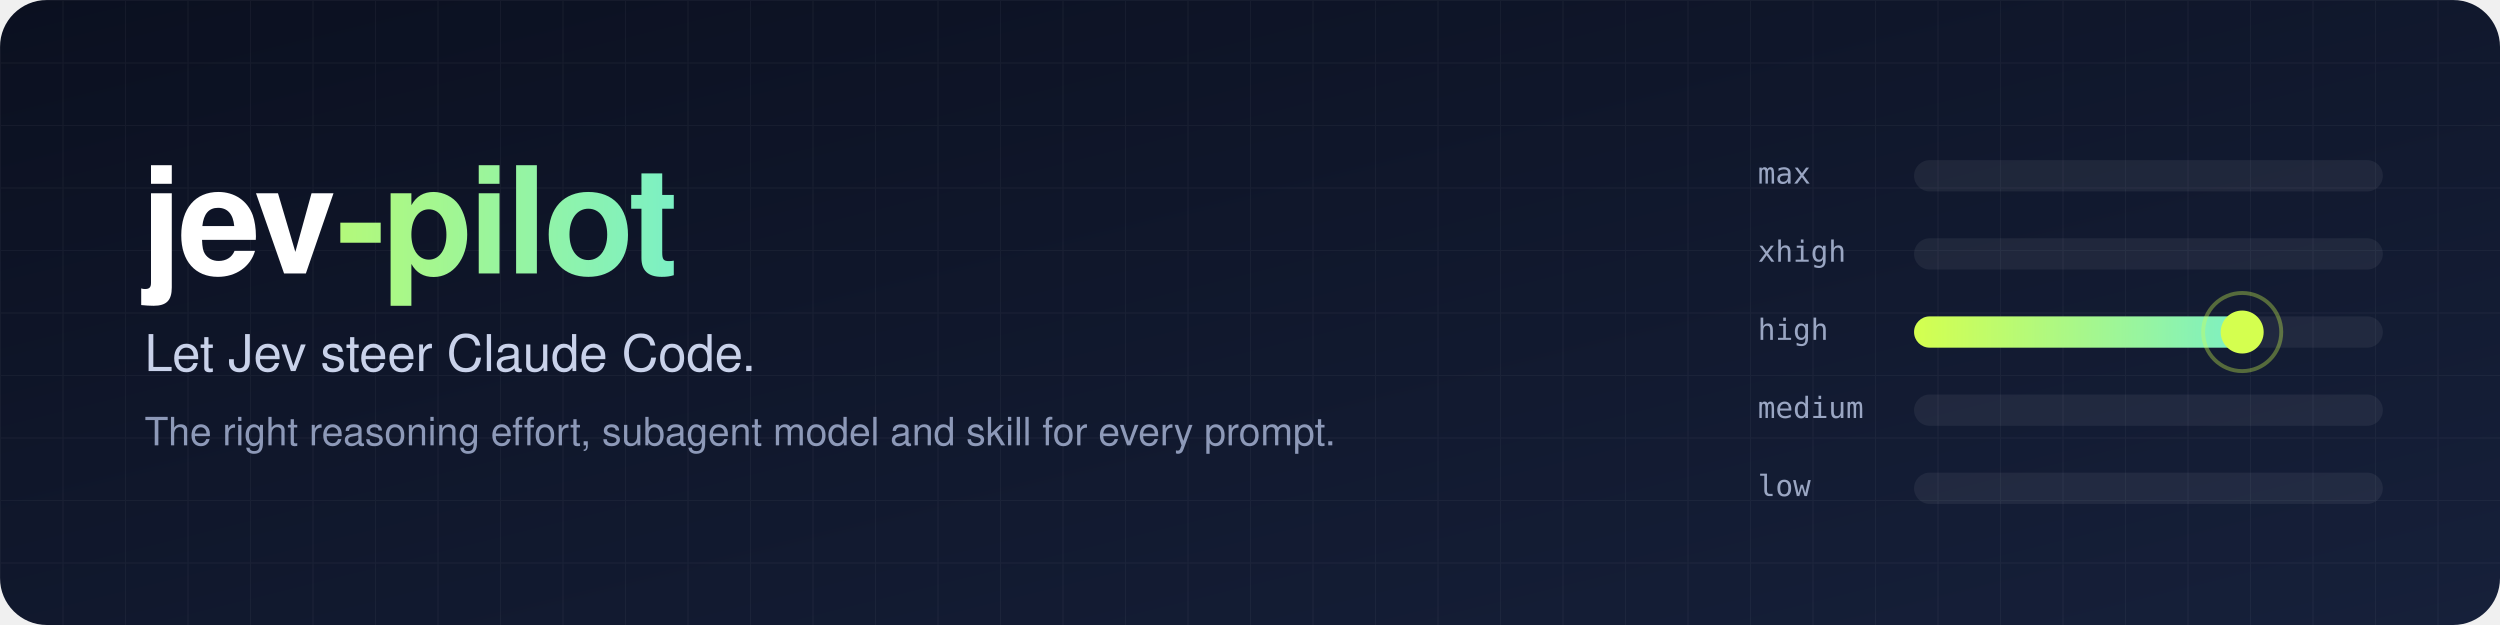
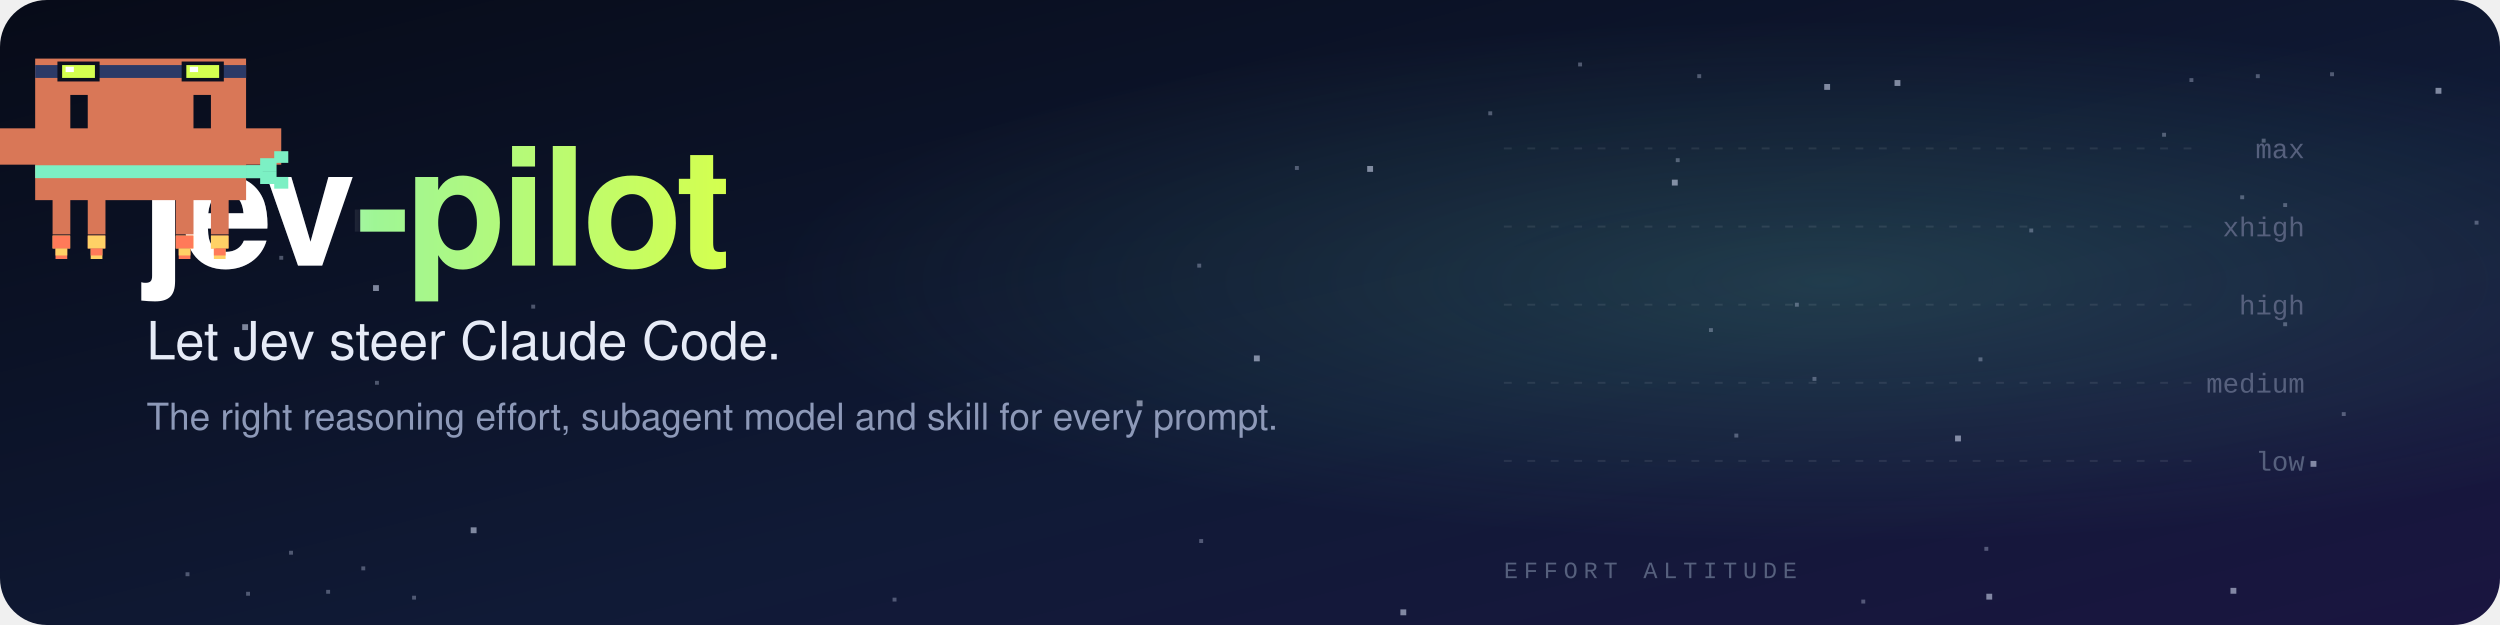
<svg xmlns="http://www.w3.org/2000/svg" width="1280" height="320" viewBox="0 0 1280 320" role="img" aria-labelledby="title desc">
+   <style>
+     .far { animation: drift 60s linear infinite; }
+     .near { animation: drift 28s linear infinite; }
+     @keyframes drift { from { transform: translateX(0); } to { transform: translateX(-1280px); } }
+     .pilot { animation: fly 12.0s cubic-bezier(.45,0,.2,1) infinite; }
+     @keyframes fly {
+       0.00% { transform: translate(930px, 161.6px); }
+       20.00% { transform: translate(930px, 161.6px); }
+       27.50% { transform: translate(930px, 41.6px); }
+       50.00% { transform: translate(930px, 41.6px); }
+       55.83% { transform: translate(930px, 1.6px); }
+       78.33% { transform: translate(930px, 1.6px); }
+       86.67% { transform: translate(930px, 161.6px); }
+       100.00% { transform: translate(930px, 161.6px); }
+     }
+     .bob { animation: bob 2.4s ease-in-out infinite; }
+     @keyframes bob { 0%, 100% { transform: translateY(0); } 50% { transform: translateY(-6px); } }
+     .lens { animation: blink 4.2s steps(1) infinite; opacity: 0; }
+     @keyframes blink { 0%, 92%, 100% { opacity: 0; } 94%, 97% { opacity: 1; } }
+     .fa { animation: flick .24s steps(1) infinite; }
+     .fb { animation: flick .24s steps(1) infinite reverse; }
+     @keyframes flick { 0% { opacity: 1; } 50% { opacity: 0; } }
+     .sa { animation: flick .8s steps(1) infinite; }
+     .sb { animation: flick .8s steps(1) infinite reverse; }
+     .trail { animation: trail 1.1s ease-out infinite; }
+     .t0 { animation-delay: -0.00s; } .t1 { animation-delay: -0.18s; } .t2 { animation-delay: -0.36s; } .t3 { animation-delay: -0.54s; } .t4 { animation-delay: -0.72s; } .t5 { animation-delay: -0.90s; }
+     @keyframes trail { 0% { opacity: .9; transform: translateX(0); } 100% { opacity: 0; transform: translateX(-26px); } }
+     .boost { animation: boost 12.0s linear infinite; opacity: 0; }
+     @keyframes boost { 0%, 53.33% { opacity: 0; } 55.83%, 76.67% { opacity: .9; } 80.00%, 100% { opacity: 0; } }
+     .shine { animation: shine 6s ease-in-out infinite; }
+     @keyframes shine { 0%, 55% { transform: translateX(-260px); } 85%, 100% { transform: translateX(560px); } }
+     .lvl0 { animation: lvl0 12.0s linear infinite; }
+     @keyframes lvl0 { 0% { fill: #56607d; } 4.17% { fill: #56607d; } 7.50%, 22.50% { fill: #d4ff4f; } 25.83% { fill: #56607d; } 100% { fill: #56607d; } }
+     .lvl3 { animation: lvl3 12.0s linear infinite; }
+     @keyframes lvl3 { 0% { fill: #56607d; } 28.33% { fill: #56607d; } 31.67%, 52.50% { fill: #d4ff4f; } 55.83% { fill: #56607d; } 100% { fill: #56607d; } }
+     .lvl4 { animation: lvl4 12.0s linear infinite; }
+     @keyframes lvl4 { 0% { fill: #56607d; } 56.67% { fill: #56607d; } 60.00%, 80.83% { fill: #d4ff4f; } 84.17% { fill: #56607d; } 100% { fill: #56607d; } }
+     .cap0 { animation: cap0 12.0s linear infinite; opacity: 0; }
+     @keyframes cap0 { 0%, 0.83% { opacity: 0; transform: translateY(8px); } 3.75%, 19.58% { opacity: 1; transform: translateY(0); } 22.50%, 100% { opacity: 0; transform: translateY(-6px); } }
+     .cap1 { animation: cap1 12.0s linear infinite; opacity: 0; }
+     @keyframes cap1 { 0%, 25.00% { opacity: 0; transform: translateY(8px); } 27.92%, 49.58% { opacity: 1; transform: translateY(0); } 52.50%, 100% { opacity: 0; transform: translateY(-6px); } }
+     .cap2 { animation: cap2 12.0s linear infinite; opacity: 0; }
+     @keyframes cap2 { 0%, 53.33% { opacity: 0; transform: translateY(8px); } 56.25%, 77.92% { opacity: 1; transform: translateY(0); } 80.83%, 100% { opacity: 0; transform: translateY(-6px); } }
+     @media (prefers-reduced-motion: reduce) {
+       * { animation: none !important; }
+       .pilot { transform: translate(930px, 41.6px); }
+       .cap1 { opacity: 1; } .lvl3 { fill: #d4ff4f; } .fb, .sb, .boost { opacity: 0; }
+     }
+   </style>
  <defs>
    <linearGradient id="bg" x1="0" y1="0" x2="1" y2="1">
-       <stop offset="0" stop-color="#0b1020" />
-       <stop offset="1" stop-color="#16203a" />
+       <stop offset="0" stop-color="#070b18" />
+       <stop offset=".6" stop-color="#101a36" />
+       <stop offset="1" stop-color="#1a1540" />
    </linearGradient>
    <linearGradient id="accent" x1="0" y1="0" x2="1" y2="0">
-       <stop offset="0" stop-color="#d4ff4f" />
-       <stop offset="1" stop-color="#7cf0c4" />
+       <stop offset="0" stop-color="#7cf0c4" />
+       <stop offset="1" stop-color="#d4ff4f" />
    </linearGradient>
-     <pattern id="grid" width="32" height="32" patternUnits="userSpaceOnUse">
-       <path d="M32 0H0V32" fill="none" stroke="#ffffff" stroke-opacity="0.04" stroke-width="1" />
-     </pattern>
+     <linearGradient id="sheen" x1="0" y1="0" x2="1" y2="0">
+       <stop offset="0" stop-color="#fff" stop-opacity="0" />
+       <stop offset=".5" stop-color="#fff" stop-opacity=".85" />
+       <stop offset="1" stop-color="#fff" stop-opacity="0" />
+     </linearGradient>
+     <radialGradient id="glow" cx=".73" cy=".45" r=".42">
+       <stop offset="0" stop-color="#7cf0c4" stop-opacity=".16" />
+       <stop offset="1" stop-color="#7cf0c4" stop-opacity="0" />
+     </radialGradient>
+     <clipPath id="frame">
+       <rect width="1280" height="320" rx="24" />
+     </clipPath>
+     <clipPath id="titleclip">
+       <text x="72" y="136" font-family="-apple-system, BlinkMacSystemFont, 'Segoe UI', Helvetica, Arial, sans-serif" font-size="84" font-weight="800" letter-spacing="-2.5">jev-pilot</text>
+     </clipPath>
  </defs>
-   <rect width="1280" height="320" rx="24" fill="url(#bg)" />
-   <rect width="1280" height="320" rx="24" fill="url(#grid)" />
-   <g transform="translate(900 78)">
-     <g font-family="ui-monospace, SFMono-Regular, Menlo, Consolas, monospace" font-size="15" fill="#9aa6c3">
-       <text x="0" y="16">max</text>
-       <text x="0" y="56">xhigh</text>
-       <text x="0" y="96">high</text>
-       <text x="0" y="136">medium</text>
-       <text x="0" y="176">low</text>
-     </g>
-     <g>
-       <rect x="80" y="4" width="240" height="16" rx="8" fill="#ffffff" fill-opacity="0.06" />
-       <rect x="80" y="44" width="240" height="16" rx="8" fill="#ffffff" fill-opacity="0.06" />
-       <rect x="80" y="84" width="240" height="16" rx="8" fill="#ffffff" fill-opacity="0.06" />
-       <rect x="80" y="124" width="240" height="16" rx="8" fill="#ffffff" fill-opacity="0.06" />
-       <rect x="80" y="164" width="240" height="16" rx="8" fill="#ffffff" fill-opacity="0.06" />
-       <rect x="80" y="84" width="168" height="16" rx="8" fill="url(#accent)" />
-       <circle cx="248" cy="92" r="11" fill="#d4ff4f" />
-       <circle cx="248" cy="92" r="20" fill="none" stroke="#d4ff4f" stroke-opacity="0.35" stroke-width="2" />
-     </g>
-   </g>
-   <g font-family="-apple-system, BlinkMacSystemFont, 'Segoe UI', Helvetica, Arial, sans-serif">
-     <text x="72" y="140" font-size="76" font-weight="800" fill="#ffffff" letter-spacing="-2">jev<tspan fill="url(#accent)">-pilot</tspan>
+   <g clip-path="url(#frame)">
+     <rect width="1280" height="320" fill="url(#bg)" />
+     <rect width="1280" height="320" fill="url(#glow)" />
+     <g class="far">
+       <rect x="663" y="85" width="2" height="2" fill="#c9d2ea" fill-opacity="0.35" />
+       <rect x="808" y="32" width="2" height="2" fill="#c9d2ea" fill-opacity="0.35" />
+       <rect x="148" y="282" width="2" height="2" fill="#c9d2ea" fill-opacity="0.35" />
+       <rect x="192" y="195" width="2" height="2" fill="#c9d2ea" fill-opacity="0.35" />
+       <rect x="1193" y="37" width="2" height="2" fill="#c9d2ea" fill-opacity="0.35" />
+       <rect x="1039" y="117" width="2" height="2" fill="#c9d2ea" fill-opacity="0.35" />
+       <rect x="76" y="52" width="2" height="2" fill="#c9d2ea" fill-opacity="0.35" />
+       <rect x="888" y="222" width="2" height="2" fill="#c9d2ea" fill-opacity="0.35" />
+       <rect x="143" y="131" width="2" height="2" fill="#c9d2ea" fill-opacity="0.35" />
+       <rect x="185" y="290" width="2" height="2" fill="#c9d2ea" fill-opacity="0.35" />
+       <rect x="869" y="38" width="2" height="2" fill="#c9d2ea" fill-opacity="0.35" />
+       <rect x="1158" y="71" width="2" height="2" fill="#c9d2ea" fill-opacity="0.35" />
+       <rect x="457" y="306" width="2" height="2" fill="#c9d2ea" fill-opacity="0.35" />
+       <rect x="126" y="303" width="2" height="2" fill="#c9d2ea" fill-opacity="0.35" />
+       <rect x="1199" y="211" width="2" height="2" fill="#c9d2ea" fill-opacity="0.35" />
+       <rect x="101" y="121" width="2" height="2" fill="#c9d2ea" fill-opacity="0.35" />
+       <rect x="95" y="293" width="2" height="2" fill="#c9d2ea" fill-opacity="0.35" />
+       <rect x="272" y="156" width="2" height="2" fill="#c9d2ea" fill-opacity="0.35" />
+       <rect x="858" y="81" width="2" height="2" fill="#c9d2ea" fill-opacity="0.35" />
+       <rect x="1107" y="68" width="2" height="2" fill="#c9d2ea" fill-opacity="0.35" />
+       <rect x="1169" y="165" width="2" height="2" fill="#c9d2ea" fill-opacity="0.35" />
+       <rect x="1147" y="100" width="2" height="2" fill="#c9d2ea" fill-opacity="0.35" />
+       <rect x="211" y="305" width="2" height="2" fill="#c9d2ea" fill-opacity="0.35" />
+       <rect x="1169" y="104" width="2" height="2" fill="#c9d2ea" fill-opacity="0.35" />
+       <rect x="762" y="57" width="2" height="2" fill="#c9d2ea" fill-opacity="0.35" />
+       <rect x="1121" y="40" width="2" height="2" fill="#c9d2ea" fill-opacity="0.35" />
+       <rect x="1155" y="38" width="2" height="2" fill="#c9d2ea" fill-opacity="0.35" />
+       <rect x="1267" y="113" width="2" height="2" fill="#c9d2ea" fill-opacity="0.35" />
+       <rect x="1016" y="280" width="2" height="2" fill="#c9d2ea" fill-opacity="0.35" />
+       <rect x="875" y="168" width="2" height="2" fill="#c9d2ea" fill-opacity="0.35" />
+       <rect x="953" y="307" width="2" height="2" fill="#c9d2ea" fill-opacity="0.35" />
+       <rect x="928" y="193" width="2" height="2" fill="#c9d2ea" fill-opacity="0.35" />
+       <rect x="613" y="135" width="2" height="2" fill="#c9d2ea" fill-opacity="0.35" />
+       <rect x="368" y="132" width="2" height="2" fill="#c9d2ea" fill-opacity="0.35" />
+       <rect x="167" y="302" width="2" height="2" fill="#c9d2ea" fill-opacity="0.35" />
+       <rect x="614" y="276" width="2" height="2" fill="#c9d2ea" fill-opacity="0.35" />
+       <rect x="1013" y="183" width="2" height="2" fill="#c9d2ea" fill-opacity="0.35" />
+       <rect x="919" y="155" width="2" height="2" fill="#c9d2ea" fill-opacity="0.35" />
+       <g transform="translate(1280 0)">
+         <rect x="663" y="85" width="2" height="2" fill="#c9d2ea" fill-opacity="0.35" />
+         <rect x="808" y="32" width="2" height="2" fill="#c9d2ea" fill-opacity="0.35" />
+         <rect x="148" y="282" width="2" height="2" fill="#c9d2ea" fill-opacity="0.35" />
+         <rect x="192" y="195" width="2" height="2" fill="#c9d2ea" fill-opacity="0.35" />
+         <rect x="1193" y="37" width="2" height="2" fill="#c9d2ea" fill-opacity="0.35" />
+         <rect x="1039" y="117" width="2" height="2" fill="#c9d2ea" fill-opacity="0.35" />
+         <rect x="76" y="52" width="2" height="2" fill="#c9d2ea" fill-opacity="0.35" />
+         <rect x="888" y="222" width="2" height="2" fill="#c9d2ea" fill-opacity="0.35" />
+         <rect x="143" y="131" width="2" height="2" fill="#c9d2ea" fill-opacity="0.35" />
+         <rect x="185" y="290" width="2" height="2" fill="#c9d2ea" fill-opacity="0.35" />
+         <rect x="869" y="38" width="2" height="2" fill="#c9d2ea" fill-opacity="0.35" />
+         <rect x="1158" y="71" width="2" height="2" fill="#c9d2ea" fill-opacity="0.35" />
+         <rect x="457" y="306" width="2" height="2" fill="#c9d2ea" fill-opacity="0.35" />
+         <rect x="126" y="303" width="2" height="2" fill="#c9d2ea" fill-opacity="0.35" />
+         <rect x="1199" y="211" width="2" height="2" fill="#c9d2ea" fill-opacity="0.35" />
+         <rect x="101" y="121" width="2" height="2" fill="#c9d2ea" fill-opacity="0.35" />
+         <rect x="95" y="293" width="2" height="2" fill="#c9d2ea" fill-opacity="0.35" />
+         <rect x="272" y="156" width="2" height="2" fill="#c9d2ea" fill-opacity="0.35" />
+         <rect x="858" y="81" width="2" height="2" fill="#c9d2ea" fill-opacity="0.35" />
+         <rect x="1107" y="68" width="2" height="2" fill="#c9d2ea" fill-opacity="0.35" />
+         <rect x="1169" y="165" width="2" height="2" fill="#c9d2ea" fill-opacity="0.35" />
+         <rect x="1147" y="100" width="2" height="2" fill="#c9d2ea" fill-opacity="0.35" />
+         <rect x="211" y="305" width="2" height="2" fill="#c9d2ea" fill-opacity="0.35" />
+         <rect x="1169" y="104" width="2" height="2" fill="#c9d2ea" fill-opacity="0.35" />
+         <rect x="762" y="57" width="2" height="2" fill="#c9d2ea" fill-opacity="0.35" />
+         <rect x="1121" y="40" width="2" height="2" fill="#c9d2ea" fill-opacity="0.35" />
+         <rect x="1155" y="38" width="2" height="2" fill="#c9d2ea" fill-opacity="0.35" />
+         <rect x="1267" y="113" width="2" height="2" fill="#c9d2ea" fill-opacity="0.35" />
+         <rect x="1016" y="280" width="2" height="2" fill="#c9d2ea" fill-opacity="0.35" />
+         <rect x="875" y="168" width="2" height="2" fill="#c9d2ea" fill-opacity="0.35" />
+         <rect x="953" y="307" width="2" height="2" fill="#c9d2ea" fill-opacity="0.35" />
+         <rect x="928" y="193" width="2" height="2" fill="#c9d2ea" fill-opacity="0.35" />
+         <rect x="613" y="135" width="2" height="2" fill="#c9d2ea" fill-opacity="0.35" />
+         <rect x="368" y="132" width="2" height="2" fill="#c9d2ea" fill-opacity="0.35" />
+         <rect x="167" y="302" width="2" height="2" fill="#c9d2ea" fill-opacity="0.35" />
+         <rect x="614" y="276" width="2" height="2" fill="#c9d2ea" fill-opacity="0.35" />
+         <rect x="1013" y="183" width="2" height="2" fill="#c9d2ea" fill-opacity="0.35" />
+         <rect x="919" y="155" width="2" height="2" fill="#c9d2ea" fill-opacity="0.35" />
+       </g>
+     </g>
+     <g class="near">
+       <rect x="1247" y="45" width="3" height="3" fill="#c9d2ea" fill-opacity="0.6" />
+       <rect x="241" y="270" width="3" height="3" fill="#c9d2ea" fill-opacity="0.6" />
+       <rect x="856" y="92" width="3" height="3" fill="#c9d2ea" fill-opacity="0.6" />
+       <rect x="700" y="85" width="3" height="3" fill="#c9d2ea" fill-opacity="0.6" />
+       <rect x="1001" y="223" width="3" height="3" fill="#c9d2ea" fill-opacity="0.6" />
+       <rect x="80" y="47" width="3" height="3" fill="#c9d2ea" fill-opacity="0.6" />
+       <rect x="1142" y="301" width="3" height="3" fill="#c9d2ea" fill-opacity="0.6" />
+       <rect x="642" y="182" width="3" height="3" fill="#c9d2ea" fill-opacity="0.6" />
+       <rect x="717" y="312" width="3" height="3" fill="#c9d2ea" fill-opacity="0.6" />
+       <rect x="1017" y="304" width="3" height="3" fill="#c9d2ea" fill-opacity="0.6" />
+       <rect x="934" y="43" width="3" height="3" fill="#c9d2ea" fill-opacity="0.6" />
+       <rect x="191" y="146" width="3" height="3" fill="#c9d2ea" fill-opacity="0.6" />
+       <rect x="970" y="41" width="3" height="3" fill="#c9d2ea" fill-opacity="0.6" />
+       <rect x="124" y="166" width="3" height="3" fill="#c9d2ea" fill-opacity="0.6" />
+       <rect x="1183" y="236" width="3" height="3" fill="#c9d2ea" fill-opacity="0.6" />
+       <rect x="582" y="205" width="3" height="3" fill="#c9d2ea" fill-opacity="0.6" />
+       <g transform="translate(1280 0)">
+         <rect x="1247" y="45" width="3" height="3" fill="#c9d2ea" fill-opacity="0.6" />
+         <rect x="241" y="270" width="3" height="3" fill="#c9d2ea" fill-opacity="0.6" />
+         <rect x="856" y="92" width="3" height="3" fill="#c9d2ea" fill-opacity="0.6" />
+         <rect x="700" y="85" width="3" height="3" fill="#c9d2ea" fill-opacity="0.6" />
+         <rect x="1001" y="223" width="3" height="3" fill="#c9d2ea" fill-opacity="0.6" />
+         <rect x="80" y="47" width="3" height="3" fill="#c9d2ea" fill-opacity="0.6" />
+         <rect x="1142" y="301" width="3" height="3" fill="#c9d2ea" fill-opacity="0.6" />
+         <rect x="642" y="182" width="3" height="3" fill="#c9d2ea" fill-opacity="0.6" />
+         <rect x="717" y="312" width="3" height="3" fill="#c9d2ea" fill-opacity="0.6" />
+         <rect x="1017" y="304" width="3" height="3" fill="#c9d2ea" fill-opacity="0.6" />
+         <rect x="934" y="43" width="3" height="3" fill="#c9d2ea" fill-opacity="0.6" />
+         <rect x="191" y="146" width="3" height="3" fill="#c9d2ea" fill-opacity="0.6" />
+         <rect x="970" y="41" width="3" height="3" fill="#c9d2ea" fill-opacity="0.6" />
+         <rect x="124" y="166" width="3" height="3" fill="#c9d2ea" fill-opacity="0.6" />
+         <rect x="1183" y="236" width="3" height="3" fill="#c9d2ea" fill-opacity="0.6" />
+         <rect x="582" y="205" width="3" height="3" fill="#c9d2ea" fill-opacity="0.6" />
+       </g>
+     </g>
+     <g font-family="-apple-system, BlinkMacSystemFont, 'Segoe UI', Helvetica, Arial, sans-serif">
+       <text x="72" y="136" font-size="84" font-weight="800" fill="#fff" letter-spacing="-2.5">jev<tspan fill="url(#accent)">-pilot</tspan>
+       </text>
+       <text x="75" y="184" font-size="27" fill="#e6ebf7">Let Jev steer Claude Code.</text>
+       <text x="75" y="220" font-size="19" fill="#8d99b8">The right reasoning effort, subagent model and skill for every prompt.</text>
+     </g>
+     <g clip-path="url(#titleclip)">
+       <rect class="shine" x="72" y="50" width="120" height="100" fill="url(#sheen)" opacity=".55" />
+     </g>
+     <text class="cap0" x="76" y="282" font-family="ui-monospace, SFMono-Regular, 'SF Mono', Menlo, Consolas, 'Liberation Mono', monospace" font-size="17" fill="#8d99b8">
+       <tspan fill="#7cf0c4">jev ▸</tspan> rename a variable <tspan fill="#56607d">→</tspan>
+       <tspan fill="#d4ff4f">effort low</tspan>
    </text>
-     <text x="74" y="190" font-size="26" fill="#c9d2ea">Let Jev steer Claude Code.</text>
-     <text x="74" y="228" font-size="20" fill="#8d99b8">The right reasoning effort, subagent model and skill for every prompt.</text>
+     <text class="cap1" x="76" y="282" font-family="ui-monospace, SFMono-Regular, 'SF Mono', Menlo, Consolas, 'Liberation Mono', monospace" font-size="17" fill="#8d99b8">
+       <tspan fill="#7cf0c4">jev ▸</tspan> design a job queue <tspan fill="#56607d">→</tspan>
+       <tspan fill="#d4ff4f">effort xhigh</tspan>
+     </text>
+     <text class="cap2" x="76" y="282" font-family="ui-monospace, SFMono-Regular, 'SF Mono', Menlo, Consolas, 'Liberation Mono', monospace" font-size="17" fill="#8d99b8">
+       <tspan fill="#7cf0c4">jev ▸</tspan> 2 tool calls failed <tspan fill="#56607d">→</tspan>
+       <tspan fill="#d4ff4f">effort max</tspan>
+     </text>
+     <text x="770" y="296" font-family="ui-monospace, SFMono-Regular, 'SF Mono', Menlo, Consolas, 'Liberation Mono', monospace" font-size="12" letter-spacing="3" fill="#56607d">EFFORT ALTITUDE</text>
+     <line x1="770" y1="236" x2="1122" y2="236" stroke="#fff" stroke-opacity=".08" stroke-dasharray="4 8" />
+     <text class="lvl0" x="1180" y="241" text-anchor="end" font-family="ui-monospace, SFMono-Regular, 'SF Mono', Menlo, Consolas, 'Liberation Mono', monospace" font-size="14" fill="#56607d">low</text>
+     <line x1="770" y1="196" x2="1122" y2="196" stroke="#fff" stroke-opacity=".08" stroke-dasharray="4 8" />
+     <text class="lvl1" x="1180" y="201" text-anchor="end" font-family="ui-monospace, SFMono-Regular, 'SF Mono', Menlo, Consolas, 'Liberation Mono', monospace" font-size="14" fill="#56607d">medium</text>
+     <line x1="770" y1="156" x2="1122" y2="156" stroke="#fff" stroke-opacity=".08" stroke-dasharray="4 8" />
+     <text class="lvl2" x="1180" y="161" text-anchor="end" font-family="ui-monospace, SFMono-Regular, 'SF Mono', Menlo, Consolas, 'Liberation Mono', monospace" font-size="14" fill="#56607d">high</text>
+     <line x1="770" y1="116" x2="1122" y2="116" stroke="#fff" stroke-opacity=".08" stroke-dasharray="4 8" />
+     <text class="lvl3" x="1180" y="121" text-anchor="end" font-family="ui-monospace, SFMono-Regular, 'SF Mono', Menlo, Consolas, 'Liberation Mono', monospace" font-size="14" fill="#56607d">xhigh</text>
+     <line x1="770" y1="76" x2="1122" y2="76" stroke="#fff" stroke-opacity=".08" stroke-dasharray="4 8" />
+     <text class="lvl4" x="1180" y="81" text-anchor="end" font-family="ui-monospace, SFMono-Regular, 'SF Mono', Menlo, Consolas, 'Liberation Mono', monospace" font-size="14" fill="#56607d">max</text>
+     <g class="pilot">
+       <g class="bob">
+         <rect class="trail t0" x="-14" y="73" width="10" height="10" fill="#D97757" />
+         <rect class="trail t1" x="-30" y="77" width="9" height="9" fill="#D97757" />
+         <rect class="trail t2" x="-46" y="73" width="8" height="8" fill="#D97757" />
+         <rect class="trail t3" x="-62" y="77" width="7" height="7" fill="#D97757" />
+         <rect class="trail t4" x="-78" y="73" width="6" height="6" fill="#D97757" />
+         <rect class="trail t5" x="-94" y="77" width="5" height="5" fill="#D97757" />
+         <g class="boost">
+           <rect x="-30" y="20" width="16" height="3" fill="#d4ff4f" />
+           <rect x="-52" y="37" width="20" height="3" fill="#d4ff4f" />
+           <rect x="-74" y="54" width="24" height="3" fill="#d4ff4f" />
+           <rect x="-96" y="71" width="28" height="3" fill="#d4ff4f" />
+         </g>
+         <g transform="scale(6.0)">
+           <path d="M20.998 10.949H24v3.102h-3v3.028h-1.487V20H18v-2.921h-1.487V20H15v-2.921H9V20H7.488v-2.921H6V20H4.487v-2.921H3V14.05H0V10.95h3V5h17.998v5.949zM6 10.949h1.488V8.102H6v2.847zm10.51 0H18V8.102h-1.49v2.847z" fill="#D97757" fill-rule="evenodd" clip-rule="evenodd" />
+           <rect x="3" y="5.55" width="18" height="1.1" fill="#2b3a67" />
+           <rect x="4.9" y="5.25" width="3.6" height="1.7" fill="#0b1020" />
+           <rect x="5.3" y="5.55" width="2.8" height="1.1" fill="#d4ff4f" />
+           <rect x="5.6" y="5.7" width="0.7" height="0.45" fill="#ffffff" />
+           <rect x="15.5" y="5.25" width="3.6" height="1.7" fill="#0b1020" />
+           <rect x="15.9" y="5.55" width="2.8" height="1.1" fill="#d4ff4f" />
+           <rect x="16.2" y="5.7" width="0.7" height="0.45" fill="#ffffff" />
+           <rect x="3" y="14.1" width="18" height="1.1" fill="#7cf0c4" />
+         </g>
+         <g class="lens">
+           <g transform="scale(6.0)">
+             <rect x="6" y="8.102" width="1.488" height="2.847" fill="#D97757" />
+             <rect x="16.51" y="8.102" width="1.49" height="2.847" fill="#D97757" />
+           </g>
+         </g>
+         <g class="sa">
+           <g transform="scale(6.0)">
+             <rect x="21" y="14.1" width="1.4" height="1.1" fill="#7cf0c4" />
+             <rect x="22.2" y="14.6" width="1.4" height="1.1" fill="#7cf0c4" />
+             <rect x="23.4" y="15.1" width="1.2" height="1" fill="#7cf0c4" />
+           </g>
+         </g>
+         <g class="sb">
+           <g transform="scale(6.0)">
+             <rect x="21" y="14.1" width="1.4" height="1.1" fill="#7cf0c4" />
+             <rect x="22.2" y="13.5" width="1.4" height="1.1" fill="#7cf0c4" />
+             <rect x="23.4" y="12.9" width="1.2" height="1" fill="#7cf0c4" />
+           </g>
+         </g>
+         <g class="fa">
+           <g transform="scale(6.0)">
+             <rect x="4.487" y="20.1" width="1.5" height="1.1" fill="#ffd166" />
+             <rect x="4.737" y="21.2" width="1.0" height="0.9" fill="#ff7a59" />
+             <rect x="7.488" y="20.1" width="1.5" height="1.1" fill="#ff7a59" />
+             <rect x="7.738" y="21.2" width="1.0" height="0.9" fill="#ffd166" />
+             <rect x="15" y="20.1" width="1.5" height="1.1" fill="#ffd166" />
+             <rect x="15.25" y="21.2" width="1.0" height="0.9" fill="#ff7a59" />
+             <rect x="18" y="20.1" width="1.5" height="1.1" fill="#ff7a59" />
+             <rect x="18.25" y="21.2" width="1.0" height="0.9" fill="#ffd166" />
+           </g>
+         </g>
+         <g class="fb">
+           <g transform="scale(6.0)">
+             <rect x="4.487" y="20.1" width="1.5" height="1.1" fill="#ff7a59" />
+             <rect x="4.737" y="21.2" width="1.0" height="0.6" fill="#ffd166" />
+             <rect x="7.488" y="20.1" width="1.5" height="1.1" fill="#ffd166" />
+             <rect x="7.738" y="21.2" width="1.0" height="0.6" fill="#ff7a59" />
+             <rect x="15" y="20.1" width="1.5" height="1.1" fill="#ff7a59" />
+             <rect x="15.25" y="21.2" width="1.0" height="0.6" fill="#ffd166" />
+             <rect x="18" y="20.1" width="1.5" height="1.1" fill="#ffd166" />
+             <rect x="18.25" y="21.2" width="1.0" height="0.6" fill="#ff7a59" />
+           </g>
+         </g>
+       </g>
+     </g>
  </g>
</svg>
